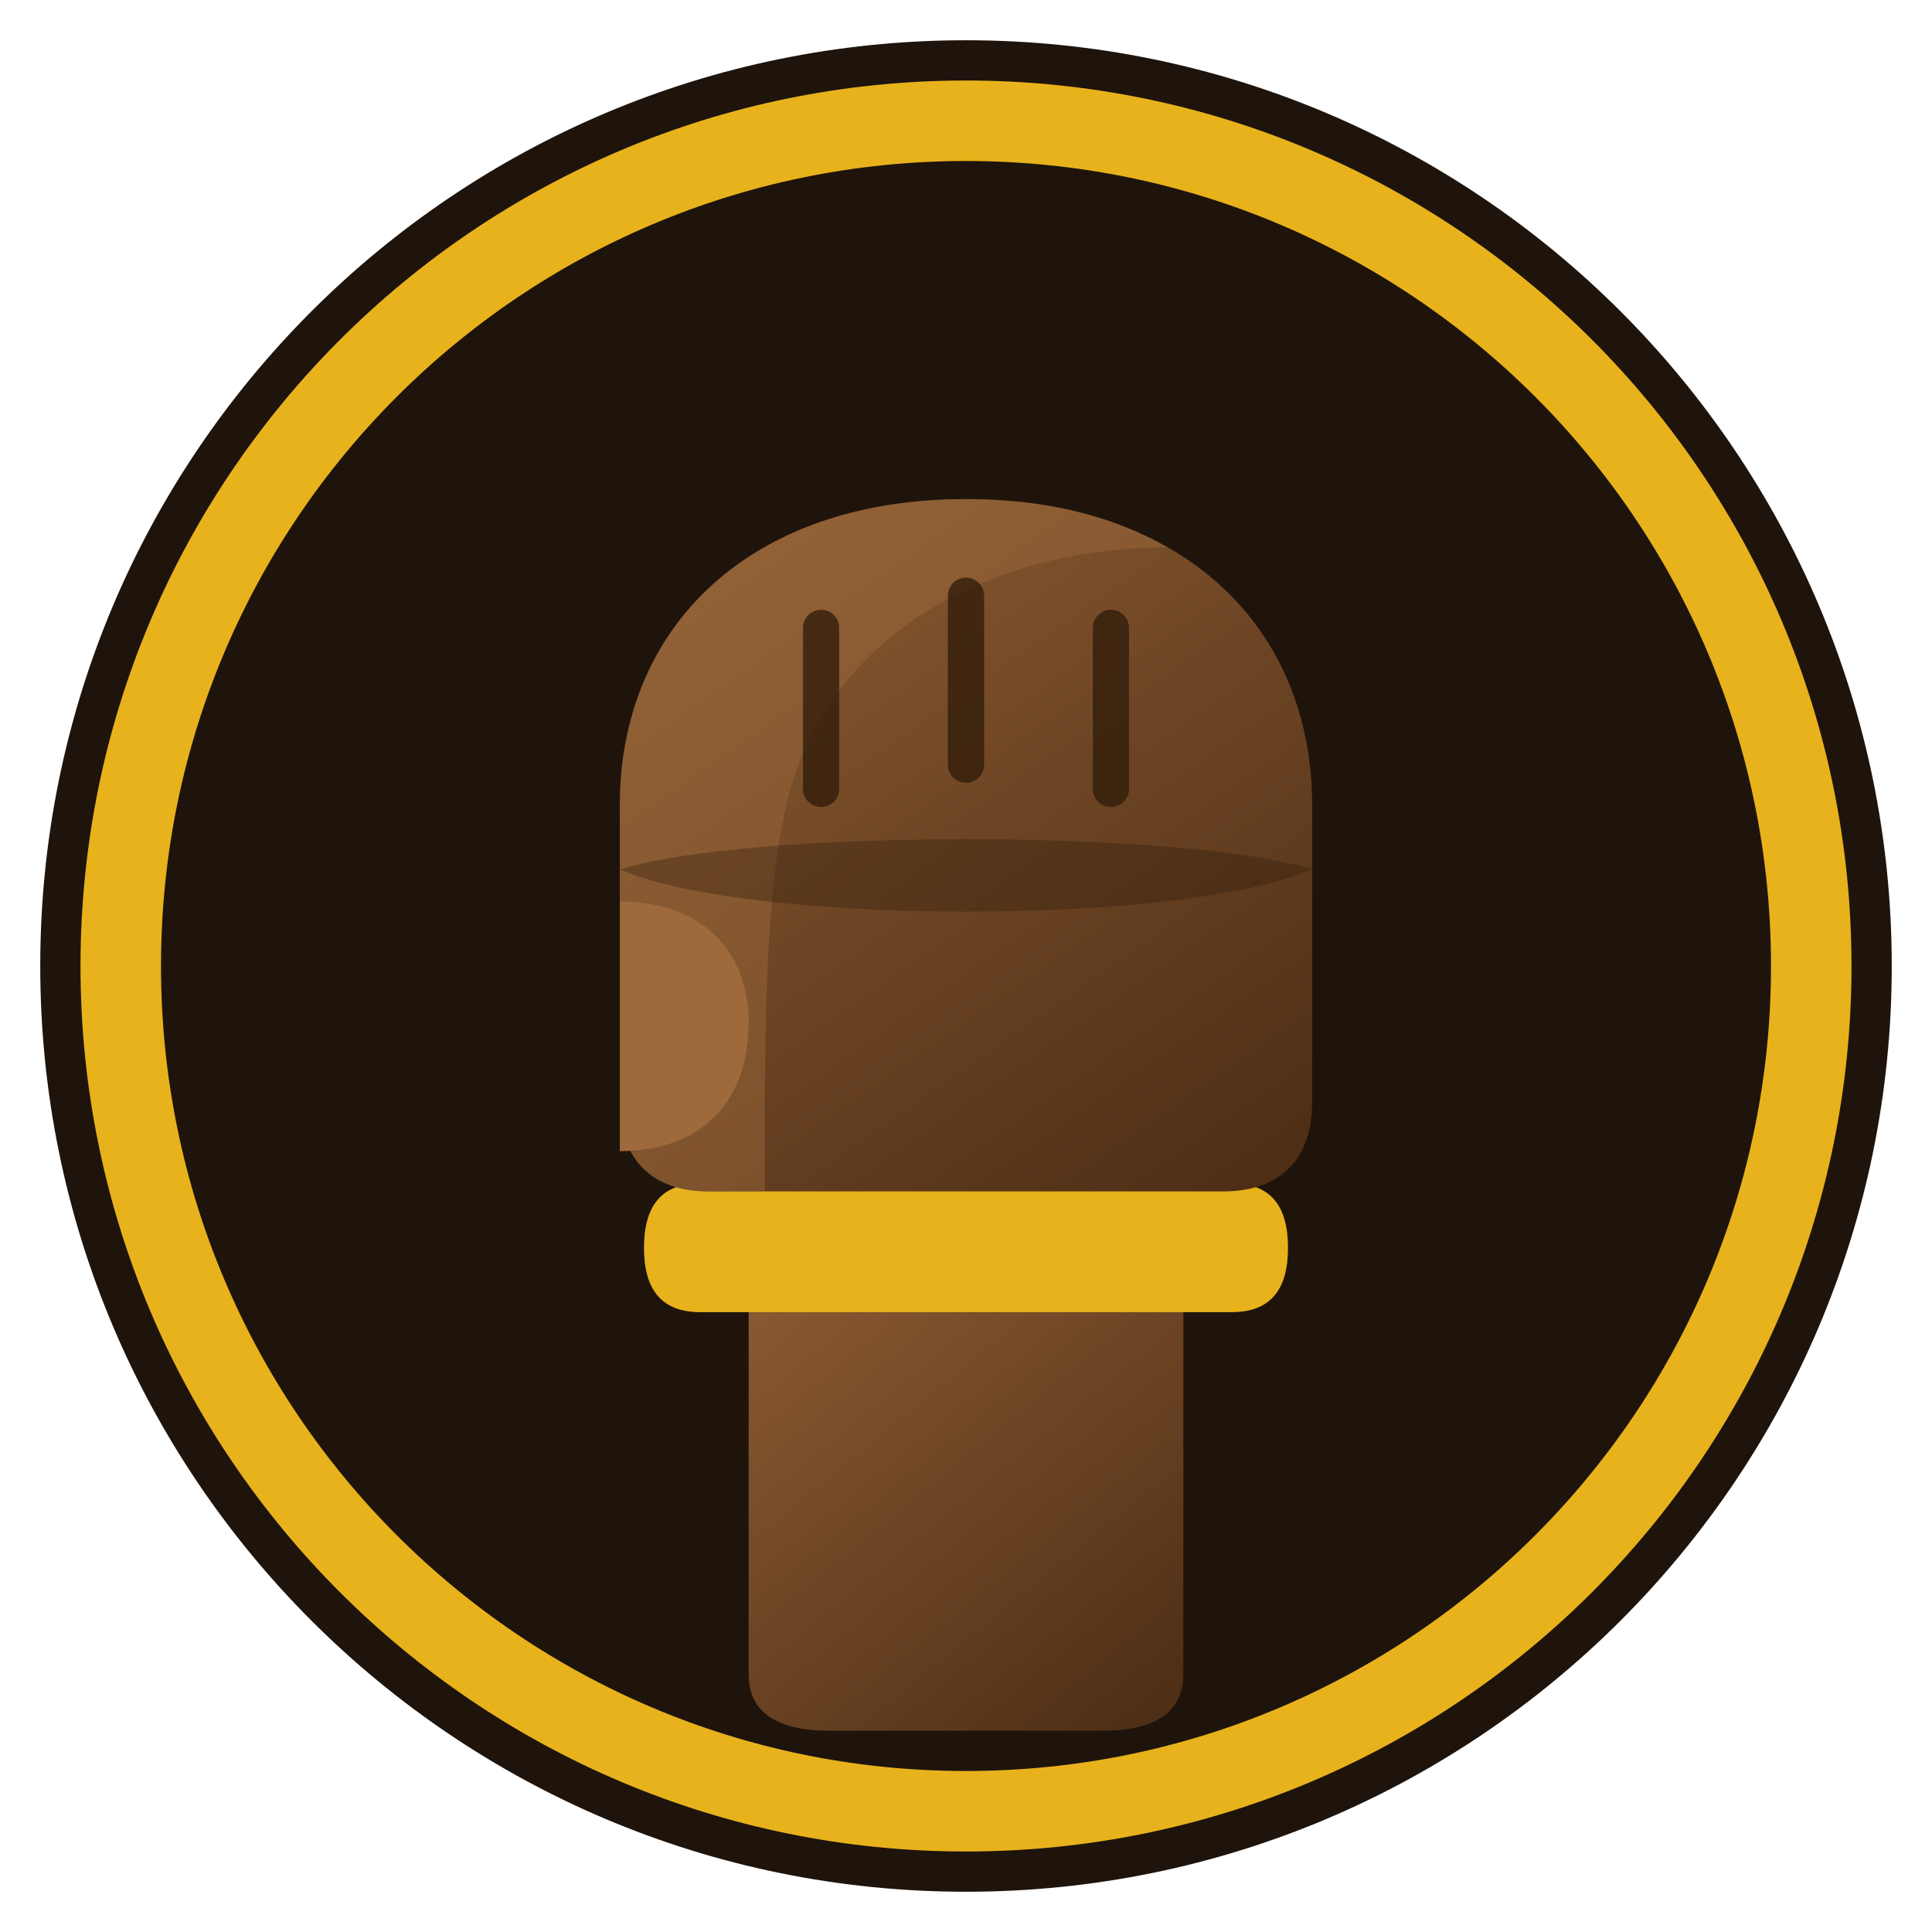
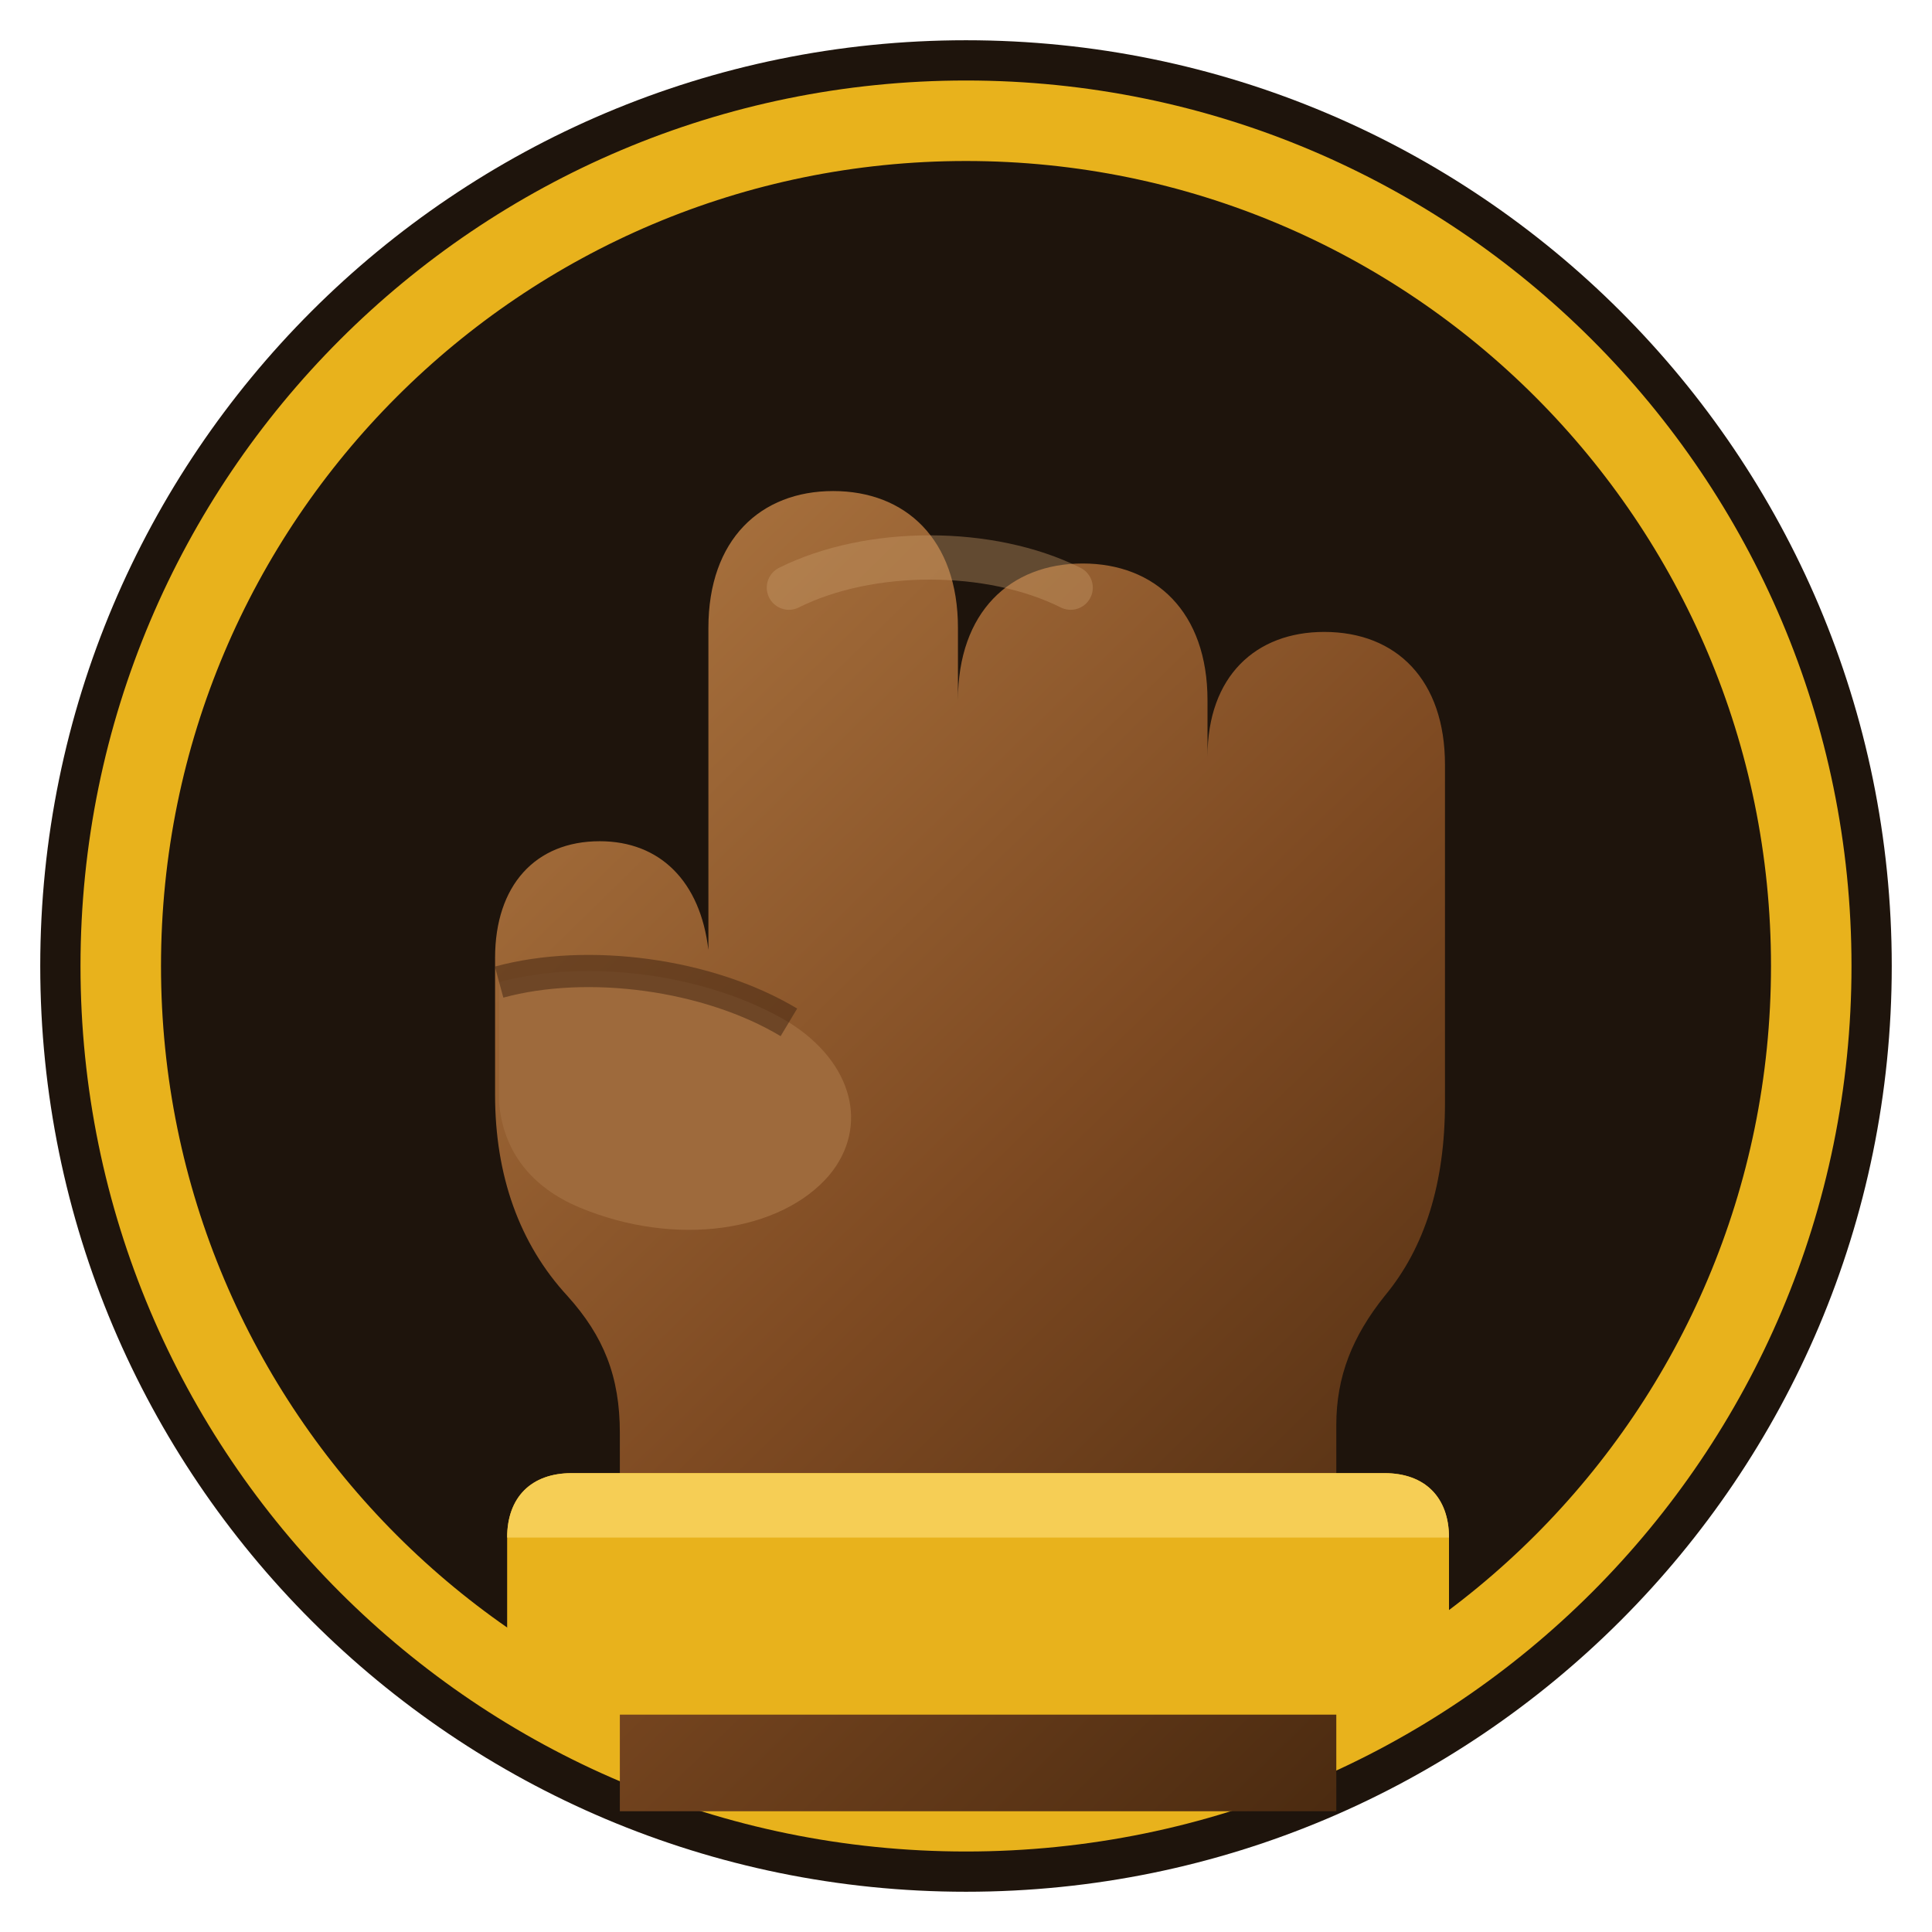
<svg xmlns="http://www.w3.org/2000/svg" viewBox="0 0 48 48" width="48" height="48" role="presentation">
  <defs>
    <linearGradient id="skin" x1=".2" y1="0" x2=".9" y2="1">
-       <stop offset="0%" stop-color="#8A5A32" />
-       <stop offset="100%" stop-color="#4E2E15" />
+       <stop offset="0%" stop-color="#A9723E" />
+       <stop offset="50%" stop-color="#7E4A22" />
+       <stop offset="100%" stop-color="#4A2A10" />
    </linearGradient>
  </defs>
  <circle cx="24" cy="24" r="23" fill="#1E140C" />
  <circle cx="24" cy="24" r="21" fill="none" stroke="#E8B21C" stroke-width="2" />
-   <g>
-     <path d="M18.6 30.4 L29.4 30.4 L29.4 41.6 C29.4 42.6 28.6 43 27.4 43 L20.6 43              C19.4 43 18.6 42.6 18.6 41.6 Z" fill="url(#skin)" />
-     <path d="M17.4 29.4 L30.6 29.4 C31.6 29.4 32 30 32 31 C32 32 31.6 32.6 30.6 32.6              L17.4 32.6 C16.4 32.6 16 32 16 31 C16 30 16.4 29.4 17.4 29.4 Z" fill="#E8B21C" />
-     <path d="M15.4 20 C15.4 15.6 18.6 12.4 24 12.4 C29.4 12.4 32.6 15.6 32.6 20              L32.6 27.4 C32.6 28.8 31.8 29.6 30.4 29.6 L17.6 29.6 C16.2 29.6 15.4 28.8 15.4 27.4 Z" fill="url(#skin)" />
-     <path d="M15.4 20 C15.4 15.6 18.6 12.4 24 12.4 C26 12.4 27.6 12.8 29 13.6              C25 13.6 21.4 15.4 20 18.6 C19 20.8 19 24.6 19 29.6 L17.6 29.6              C16.2 29.6 15.4 28.8 15.4 27.4 Z" fill="#9E6A3C" opacity=".45" />
-     <g fill="none" stroke="#2E1A08" stroke-width=".9" stroke-linecap="round" opacity=".75">
-       <path d="M20.4 15.6 L20.4 19.6" />
-       <path d="M24 14.8 L24 19" />
-       <path d="M27.6 15.6 L27.6 19.6" />
-     </g>
-     <path d="M15.4 21.6 C18.6 20.6 29.4 20.6 32.6 21.6 C29.4 23 18.6 23 15.4 21.6 Z" fill="#2E1A08" opacity=".35" />
-     <path d="M15.4 22.4 C17.4 22.4 18.6 23.6 18.6 25.4 C18.6 27.4 17.4 28.6 15.4 28.6 Z" fill="#9E6A3C" />
-   </g>
+   <path d="M17.6 15.6 C17.6 13.4 18.9 12.2 20.7 12.2 C22.5 12.2 23.8 13.4 23.8 15.6            L23.8 17.4 C23.8 15.2 25.1 14 26.9 14 C28.7 14 30 15.2 30 17.4            L30 18.8 C30 16.8 31.2 15.7 32.9 15.7 C34.7 15.7 35.9 16.9 35.9 19            L35.9 27.4 C35.9 29.4 35.4 31 34.4 32.2 C33.6 33.2 33.2 34.2 33.2 35.4            L33.2 45 L15.4 45 L15.4 35.6 C15.4 34.2 15 33.2 14.1 32.2            C12.9 30.9 12.3 29.2 12.3 27.2 L12.3 23.8 C12.3 22 13.3 20.9 14.9 20.9            C16.4 20.9 17.4 21.9 17.6 23.6 Z" fill="url(#skin)" />
+   <path d="M12.4 24.4 C14.6 23.8 17.6 24.2 19.6 25.4 C21.2 26.4 21.6 28 20.6 29.2            C19.4 30.6 16.8 31 14.4 30 C13.2 29.5 12.5 28.6 12.4 27.4 Z" fill="#9E6A3C" />
+   <path d="M12.4 24.4 C14.6 23.8 17.6 24.2 19.6 25.4" fill="none" stroke="#3E2210" stroke-width=".8" opacity=".5" />
+   <path d="M14.2 36.6 L34.4 36.6 C35.4 36.6 36 37.2 36 38.2 L36 41            C36 42 35.4 42.6 34.4 42.6 L14.2 42.6 C13.2 42.6 12.6 42 12.6 41            L12.6 38.2 C12.6 37.2 13.2 36.6 14.2 36.6 Z" fill="#E8B21C" />
+   <path d="M14.2 36.6 L34.4 36.6 C35.4 36.6 36 37.2 36 38.2 L12.6 38.2            C12.6 37.2 13.2 36.6 14.2 36.6 Z" fill="#F6CE55" />
+   <path d="M19.6 14.6 C21.6 13.6 24.6 13.6 26.6 14.6" fill="none" stroke="#C99A6A" stroke-width="1.1" opacity=".4" stroke-linecap="round" />
</svg>
